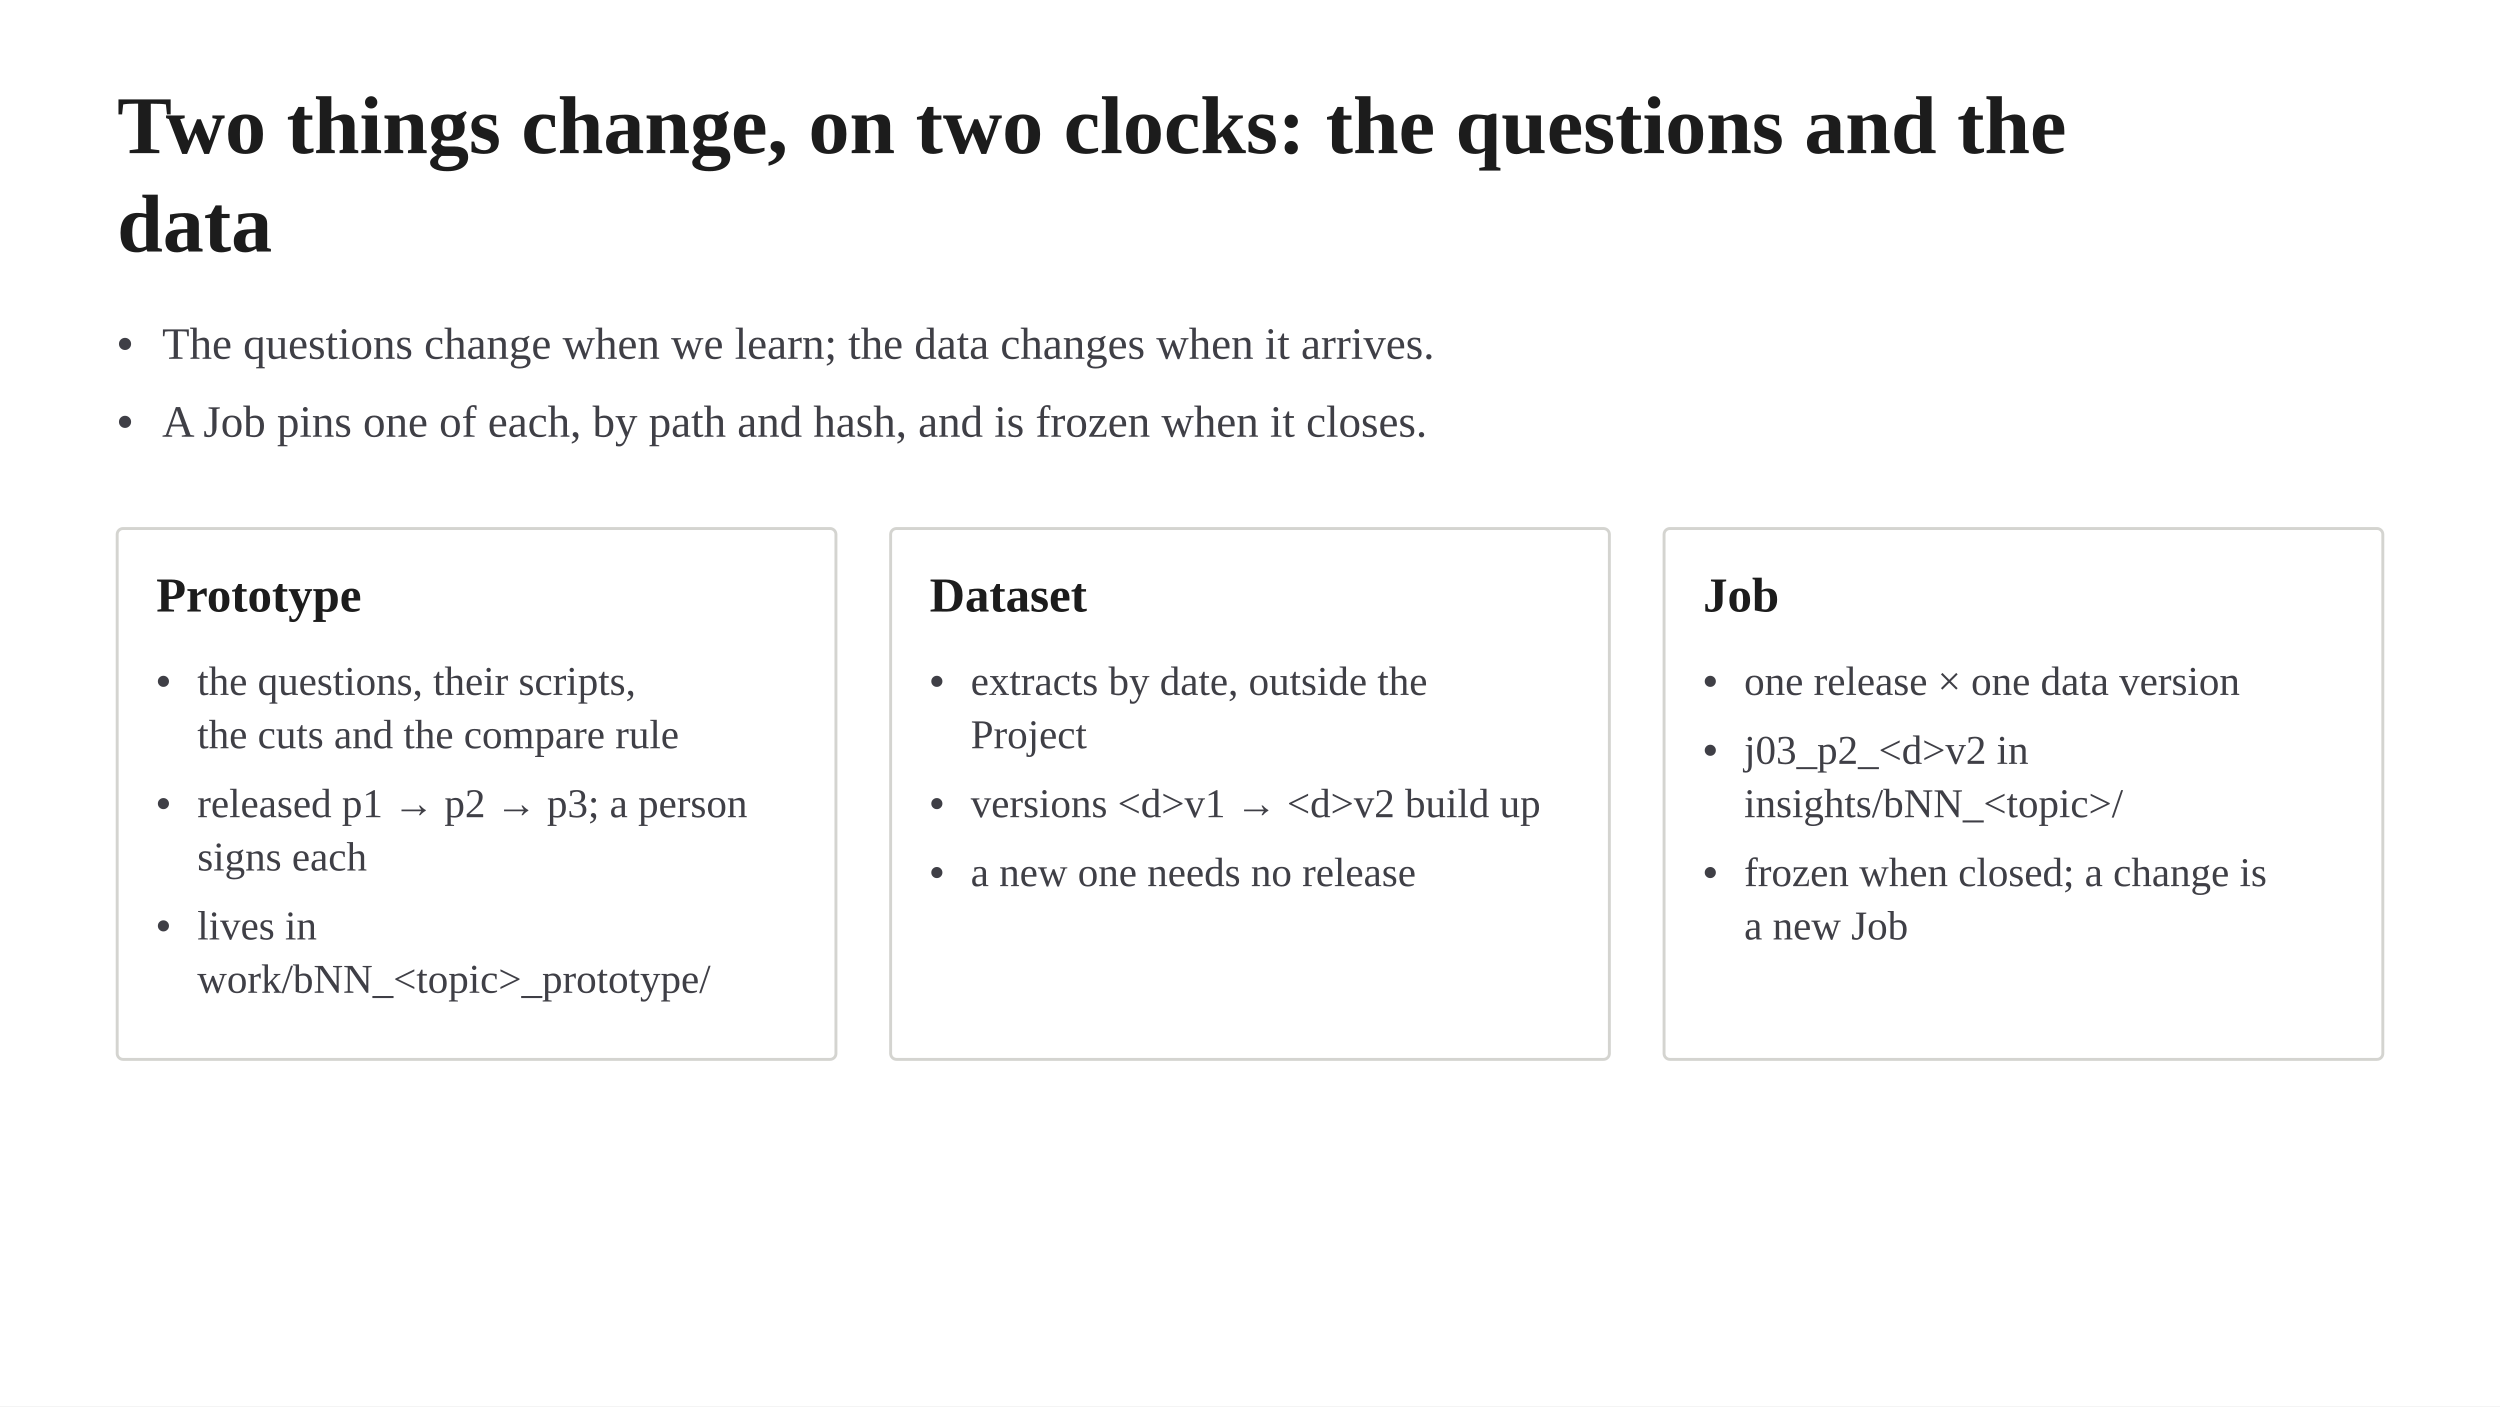
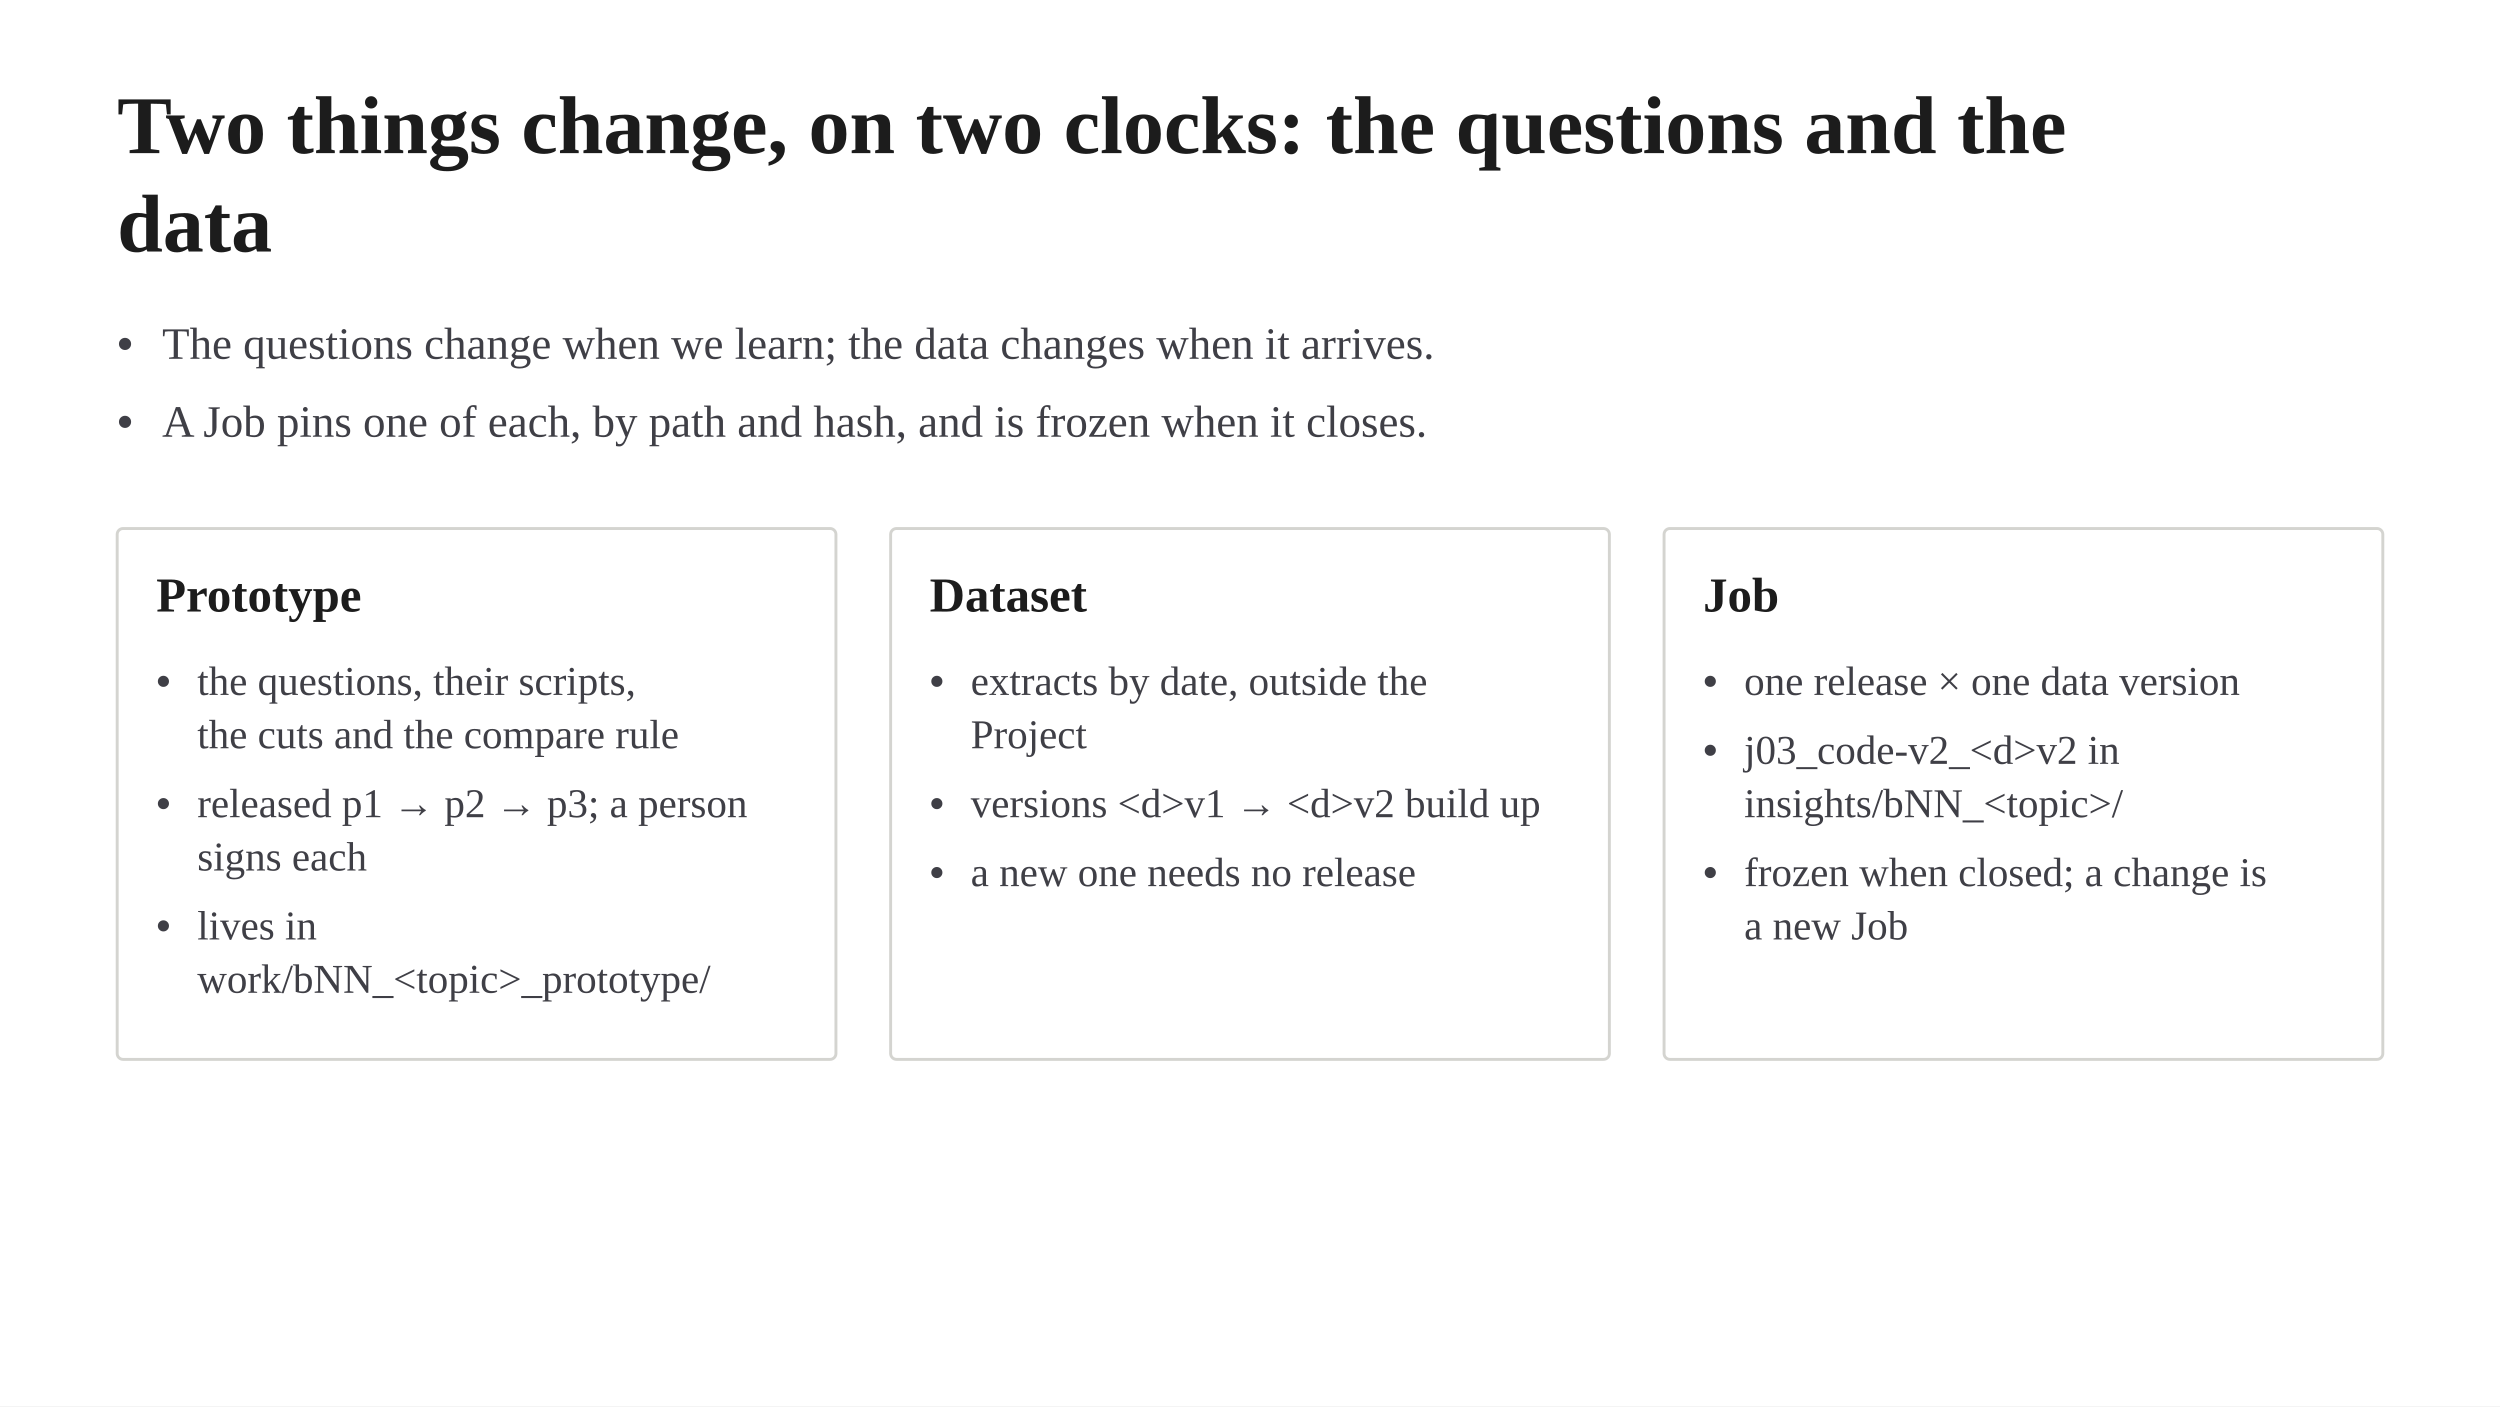
<svg xmlns="http://www.w3.org/2000/svg" width="1280" height="720" viewBox="0 0 1280 720">
  <rect width="1280" height="720" fill="#ffffff" />
  <text x="60.0" y="78.4" font-size="42" fill="#1c1c1c" font-weight="bold" font-family="'Times New Roman', Times, serif" text-anchor="start">Two things change, on two clocks: the questions and the</text>
  <text x="60.0" y="128.8" font-size="42" fill="#1c1c1c" font-weight="bold" font-family="'Times New Roman', Times, serif" text-anchor="start">data</text>
  <text x="60.0" y="183.7" font-size="23" fill="#3f3f46" font-weight="bold" font-family="'Times New Roman', Times, serif" text-anchor="start">•</text>
  <text x="83.0" y="183.7" font-size="23" fill="#3f3f46" font-weight="normal" font-family="'Times New Roman', Times, serif" text-anchor="start">The questions change when we learn; the data changes when it arrives.</text>
  <text x="60.0" y="223.6" font-size="23" fill="#3f3f46" font-weight="bold" font-family="'Times New Roman', Times, serif" text-anchor="start">•</text>
  <text x="83.0" y="223.6" font-size="23" fill="#3f3f46" font-weight="normal" font-family="'Times New Roman', Times, serif" text-anchor="start">A Job pins one of each, by path and hash, and is frozen when it closes.</text>
  <rect x="60.0" y="270.6" width="368.0" height="271.8" rx="3" fill="none" stroke="#d4d4d0" stroke-width="1.5" />
  <text x="80.0" y="313.1" font-size="25" fill="#1c1c1c" font-weight="bold" font-family="'Times New Roman', Times, serif" text-anchor="start">Prototype</text>
  <text x="80.0" y="355.8" font-size="21" fill="#3f3f46" font-weight="bold" font-family="'Times New Roman', Times, serif" text-anchor="start">•</text>
  <text x="101.0" y="355.8" font-size="21" fill="#3f3f46" font-weight="normal" font-family="'Times New Roman', Times, serif" text-anchor="start">the questions, their scripts,</text>
  <text x="101.0" y="383.1" font-size="21" fill="#3f3f46" font-weight="normal" font-family="'Times New Roman', Times, serif" text-anchor="start">the cuts and the compare rule</text>
  <text x="80.0" y="418.4" font-size="21" fill="#3f3f46" font-weight="bold" font-family="'Times New Roman', Times, serif" text-anchor="start">•</text>
  <text x="101.0" y="418.4" font-size="21" fill="#3f3f46" font-weight="normal" font-family="'Times New Roman', Times, serif" text-anchor="start">released p1 → p2 → p3; a person</text>
  <text x="101.0" y="445.7" font-size="21" fill="#3f3f46" font-weight="normal" font-family="'Times New Roman', Times, serif" text-anchor="start">signs each</text>
  <text x="80.0" y="481.0" font-size="21" fill="#3f3f46" font-weight="bold" font-family="'Times New Roman', Times, serif" text-anchor="start">•</text>
  <text x="101.0" y="481.0" font-size="21" fill="#3f3f46" font-weight="normal" font-family="'Times New Roman', Times, serif" text-anchor="start">lives in</text>
  <text x="101.0" y="508.3" font-size="21" fill="#3f3f46" font-weight="normal" font-family="'Times New Roman', Times, serif" text-anchor="start">work/bNN_&lt;topic&gt;_prototype/</text>
  <rect x="456.0" y="270.6" width="368.0" height="271.8" rx="3" fill="none" stroke="#d4d4d0" stroke-width="1.5" />
  <text x="476.0" y="313.1" font-size="25" fill="#1c1c1c" font-weight="bold" font-family="'Times New Roman', Times, serif" text-anchor="start">Dataset</text>
  <text x="476.0" y="355.8" font-size="21" fill="#3f3f46" font-weight="bold" font-family="'Times New Roman', Times, serif" text-anchor="start">•</text>
  <text x="497.0" y="355.8" font-size="21" fill="#3f3f46" font-weight="normal" font-family="'Times New Roman', Times, serif" text-anchor="start">extracts by date, outside the</text>
  <text x="497.0" y="383.1" font-size="21" fill="#3f3f46" font-weight="normal" font-family="'Times New Roman', Times, serif" text-anchor="start">Project</text>
  <text x="476.0" y="418.4" font-size="21" fill="#3f3f46" font-weight="bold" font-family="'Times New Roman', Times, serif" text-anchor="start">•</text>
  <text x="497.0" y="418.4" font-size="21" fill="#3f3f46" font-weight="normal" font-family="'Times New Roman', Times, serif" text-anchor="start">versions &lt;d&gt;v1 → &lt;d&gt;v2 build up</text>
  <text x="476.0" y="453.7" font-size="21" fill="#3f3f46" font-weight="bold" font-family="'Times New Roman', Times, serif" text-anchor="start">•</text>
  <text x="497.0" y="453.7" font-size="21" fill="#3f3f46" font-weight="normal" font-family="'Times New Roman', Times, serif" text-anchor="start">a new one needs no release</text>
  <rect x="852.0" y="270.6" width="368.0" height="271.8" rx="3" fill="none" stroke="#d4d4d0" stroke-width="1.5" />
  <text x="872.0" y="313.1" font-size="25" fill="#1c1c1c" font-weight="bold" font-family="'Times New Roman', Times, serif" text-anchor="start">Job</text>
  <text x="872.0" y="355.8" font-size="21" fill="#3f3f46" font-weight="bold" font-family="'Times New Roman', Times, serif" text-anchor="start">•</text>
  <text x="893.0" y="355.8" font-size="21" fill="#3f3f46" font-weight="normal" font-family="'Times New Roman', Times, serif" text-anchor="start">one release × one data version</text>
  <text x="872.0" y="391.1" font-size="21" fill="#3f3f46" font-weight="bold" font-family="'Times New Roman', Times, serif" text-anchor="start">•</text>
-   <text x="893.0" y="391.1" font-size="21" fill="#3f3f46" font-weight="normal" font-family="'Times New Roman', Times, serif" text-anchor="start">j03_p2_&lt;d&gt;v2 in</text>
+   <text x="893.0" y="391.1" font-size="21" fill="#3f3f46" font-weight="normal" font-family="'Times New Roman', Times, serif" text-anchor="start">j03_code-v2_&lt;d&gt;v2 in</text>
  <text x="893.0" y="418.4" font-size="21" fill="#3f3f46" font-weight="normal" font-family="'Times New Roman', Times, serif" text-anchor="start">insights/bNN_&lt;topic&gt;/</text>
  <text x="872.0" y="453.7" font-size="21" fill="#3f3f46" font-weight="bold" font-family="'Times New Roman', Times, serif" text-anchor="start">•</text>
  <text x="893.0" y="453.7" font-size="21" fill="#3f3f46" font-weight="normal" font-family="'Times New Roman', Times, serif" text-anchor="start">frozen when closed; a change is</text>
  <text x="893.0" y="481.0" font-size="21" fill="#3f3f46" font-weight="normal" font-family="'Times New Roman', Times, serif" text-anchor="start">a new Job</text>
</svg>
